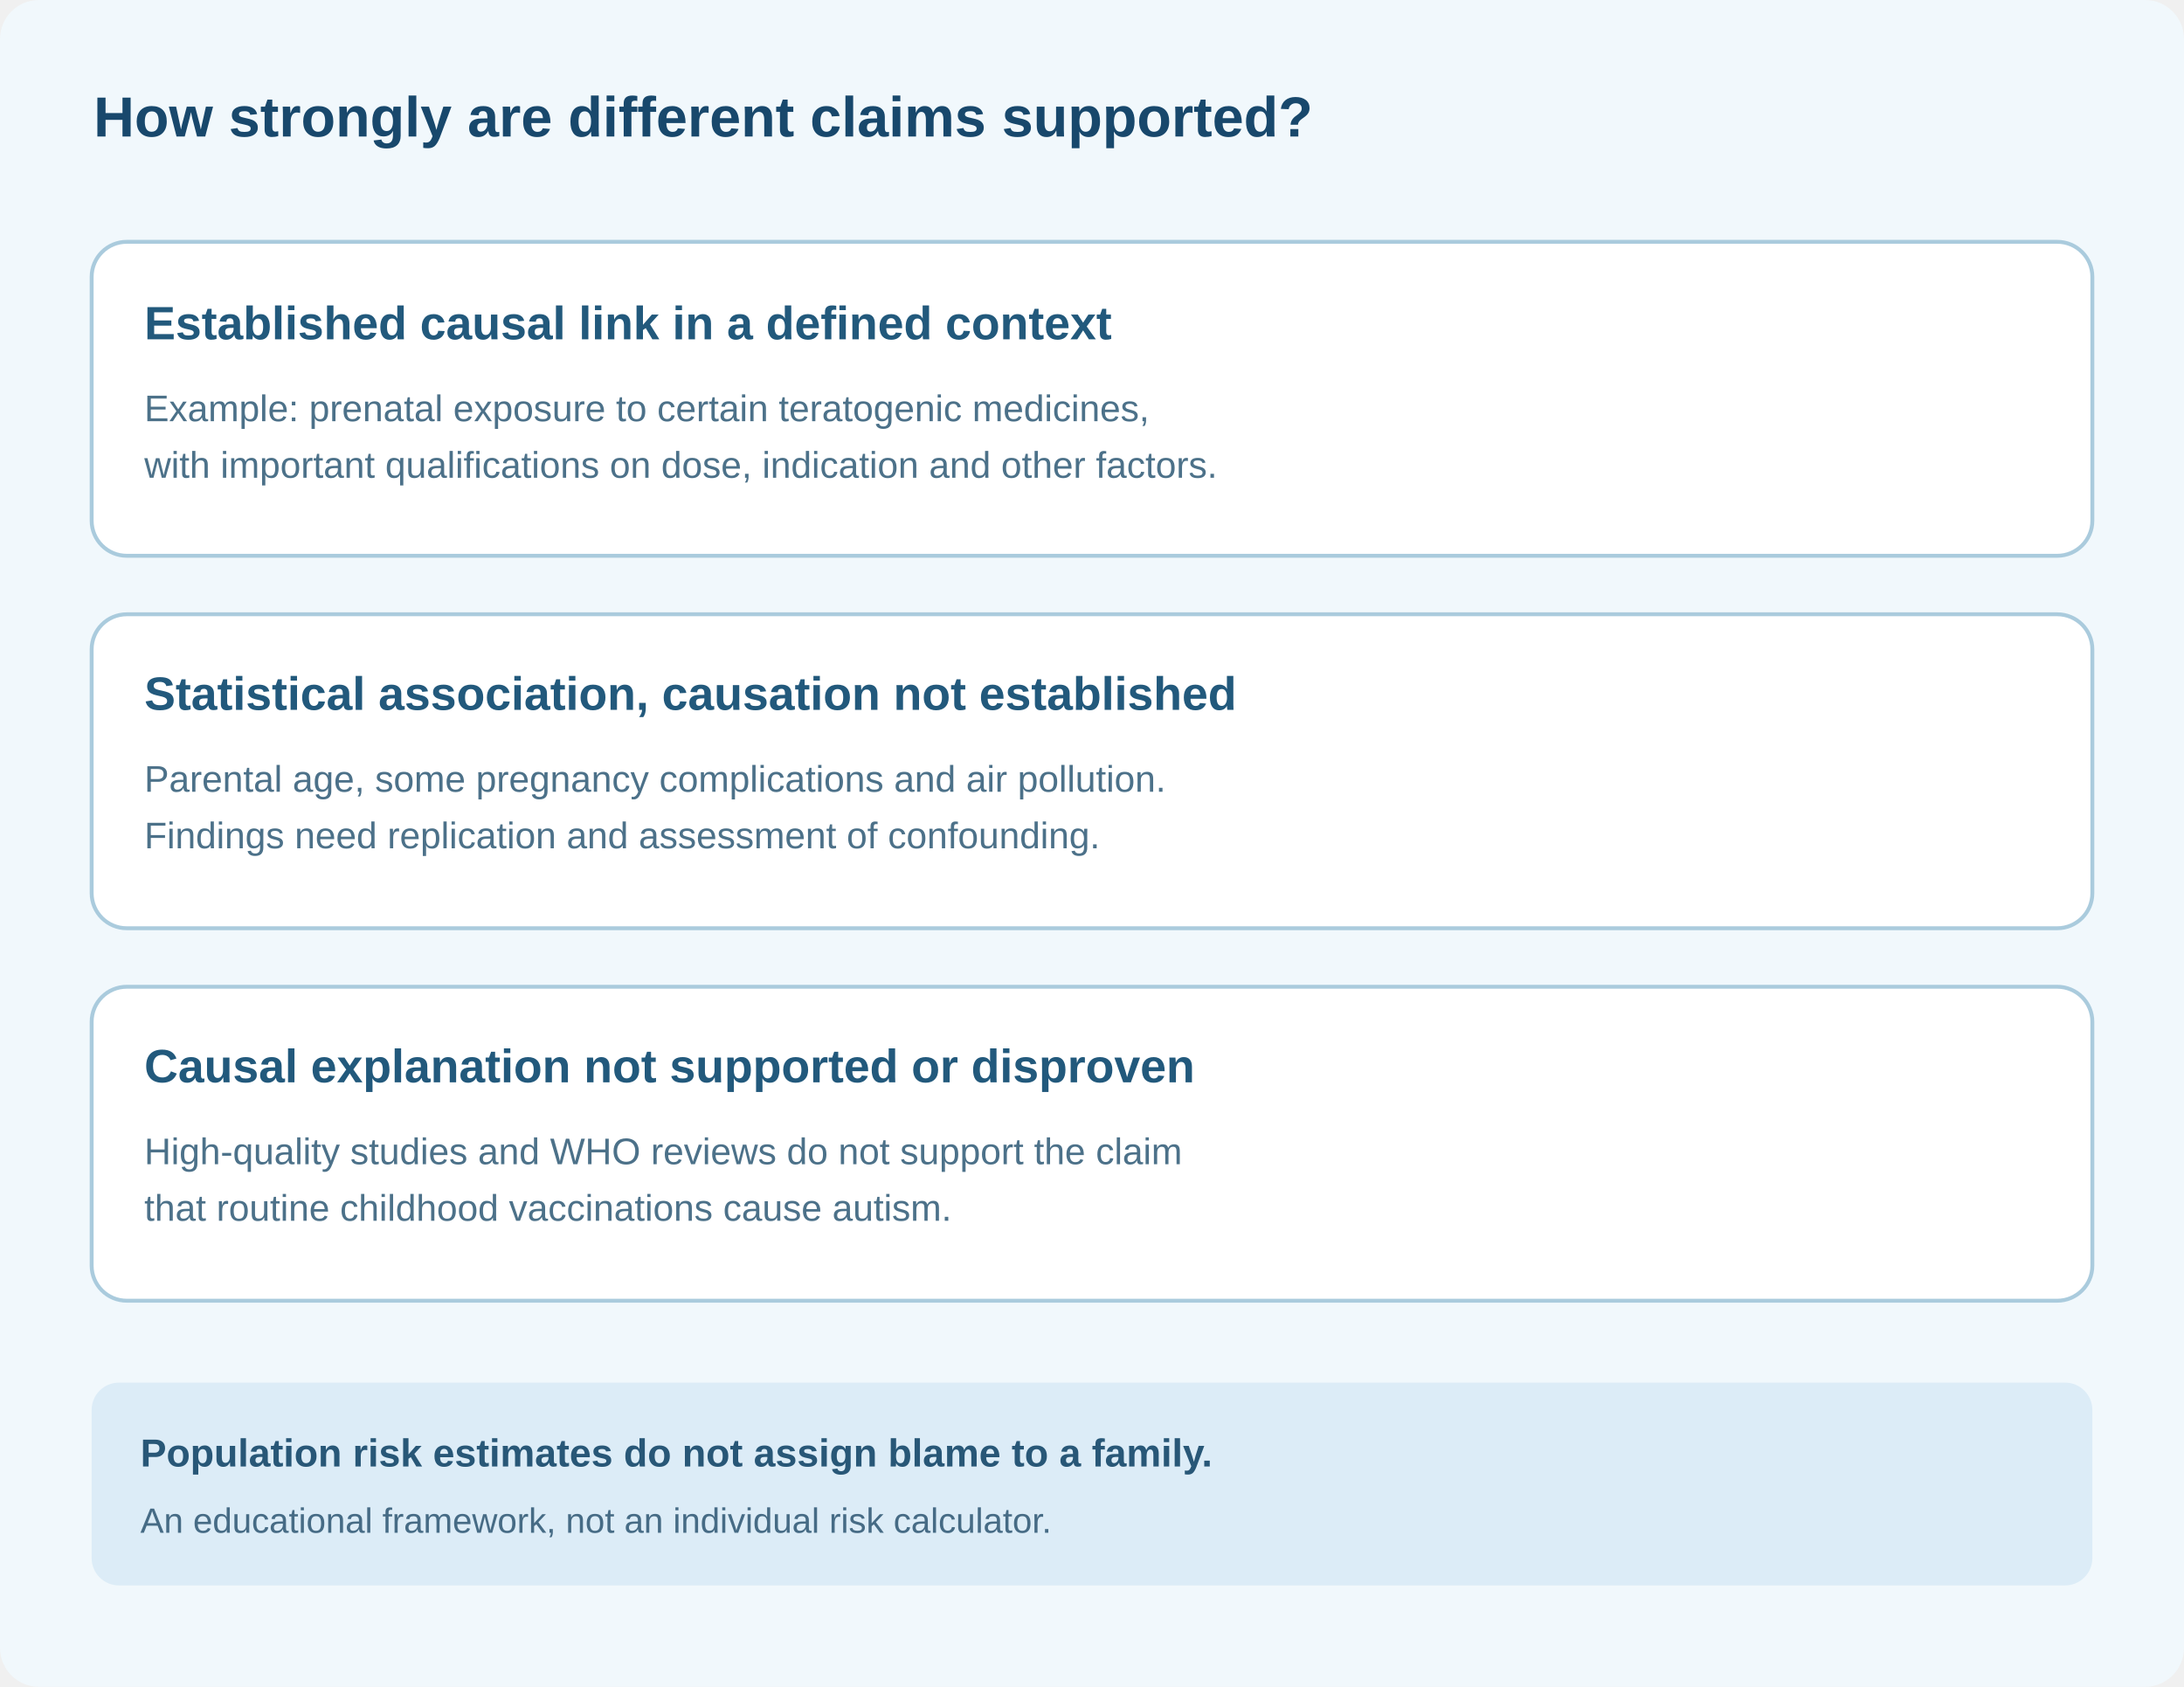
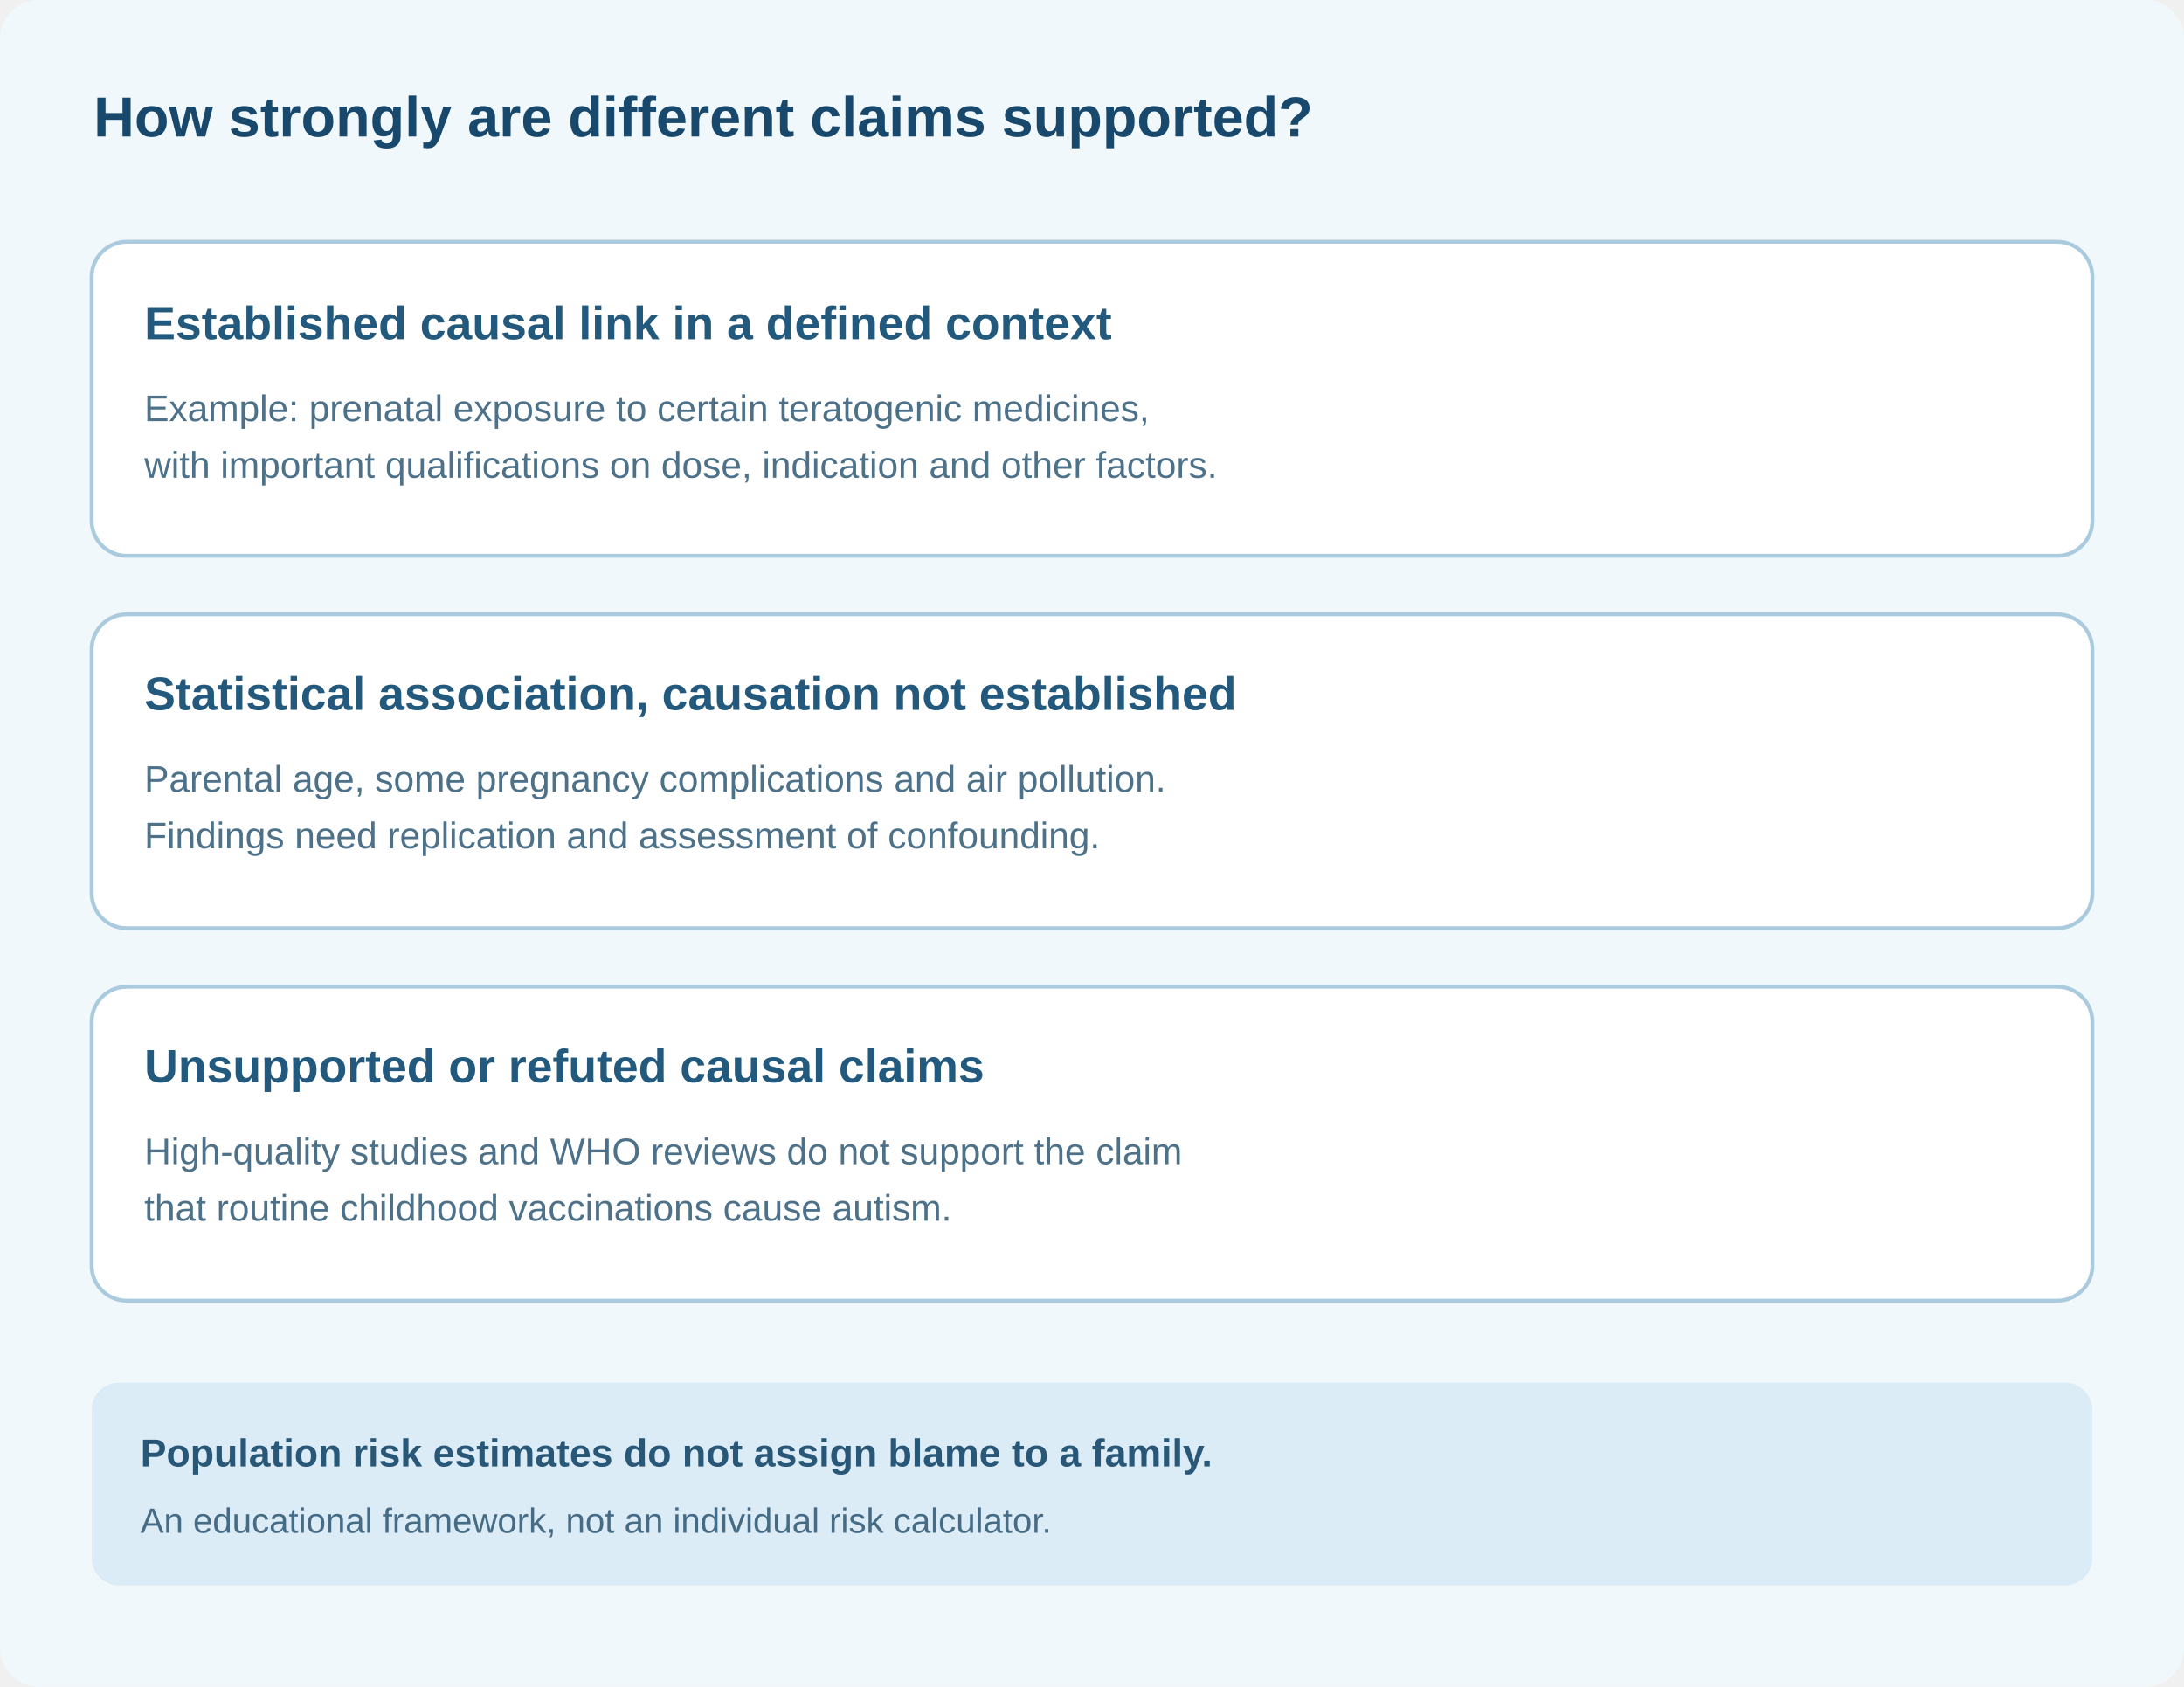
<svg xmlns="http://www.w3.org/2000/svg" lang="en" viewBox="0 0 1120 865" role="img" aria-labelledby="t d">
  <rect width="1120" height="865" rx="20" fill="#f1f8fc" />
  <text x="48" y="70" font-family="Arial,sans-serif" font-size="29" font-weight="700" fill="#18486c">How strongly are different claims supported?</text>
  <g fill="#fff" stroke="#aacbdd" stroke-width="2">
    <rect x="47" y="124" width="1026" height="161" rx="18" />
    <rect x="47" y="315" width="1026" height="161" rx="18" />
    <rect x="47" y="506" width="1026" height="161" rx="18" />
  </g>
  <g font-family="Arial,sans-serif">
    <text x="74" y="174" font-size="24" font-weight="700" fill="#22597c">Established causal link in a defined context</text>
    <text x="74" y="216" font-size="19" fill="#4c7189">Example: prenatal exposure to certain teratogenic medicines,</text>
    <text x="74" y="245" font-size="19" fill="#4c7189">with important qualifications on dose, indication and other factors.</text>
    <text x="74" y="364" font-size="24" font-weight="700" fill="#22597c">Statistical association, causation not established</text>
    <text x="74" y="406" font-size="19" fill="#4c7189">Parental age, some pregnancy complications and air pollution.</text>
    <text x="74" y="435" font-size="19" fill="#4c7189">Findings need replication and assessment of confounding.</text>
-     <text x="74" y="555" font-size="24" font-weight="700" fill="#22597c">Causal explanation not supported or disproven</text>
+     <text x="74" y="555" font-size="24" font-weight="700" fill="#22597c">Unsupported or refuted causal claims</text>
    <text x="74" y="597" font-size="19" fill="#4c7189">High-quality studies and WHO reviews do not support the claim</text>
    <text x="74" y="626" font-size="19" fill="#4c7189">that routine childhood vaccinations cause autism.</text>
  </g>
  <rect x="47" y="709" width="1026" height="104" rx="14" fill="#dcecf7" />
  <text x="72" y="752" font-family="Arial,sans-serif" font-size="20" font-weight="700" fill="#285777">Population risk estimates do not assign blame to a family.</text>
  <text x="72" y="786" font-family="Arial,sans-serif" font-size="18" fill="#466b85">An educational framework, not an individual risk calculator.</text>
</svg>
